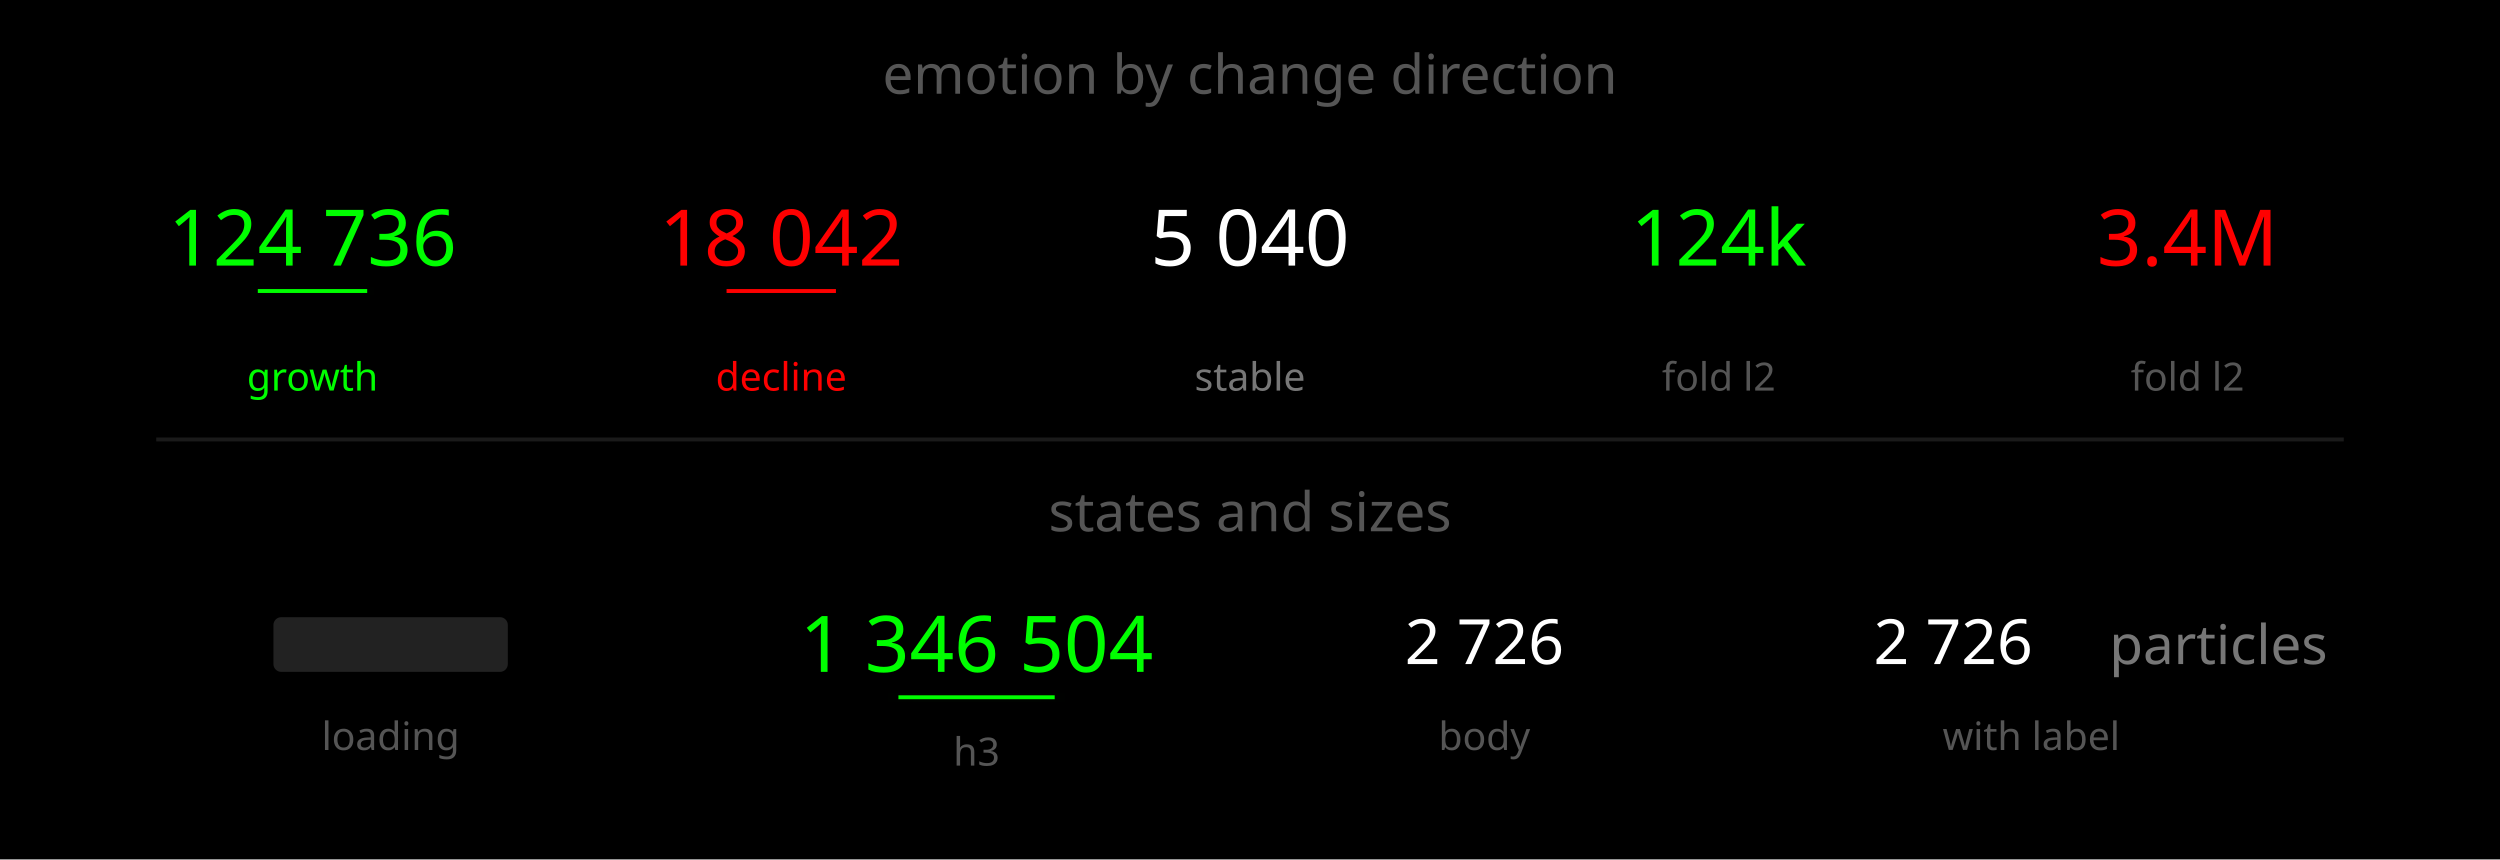
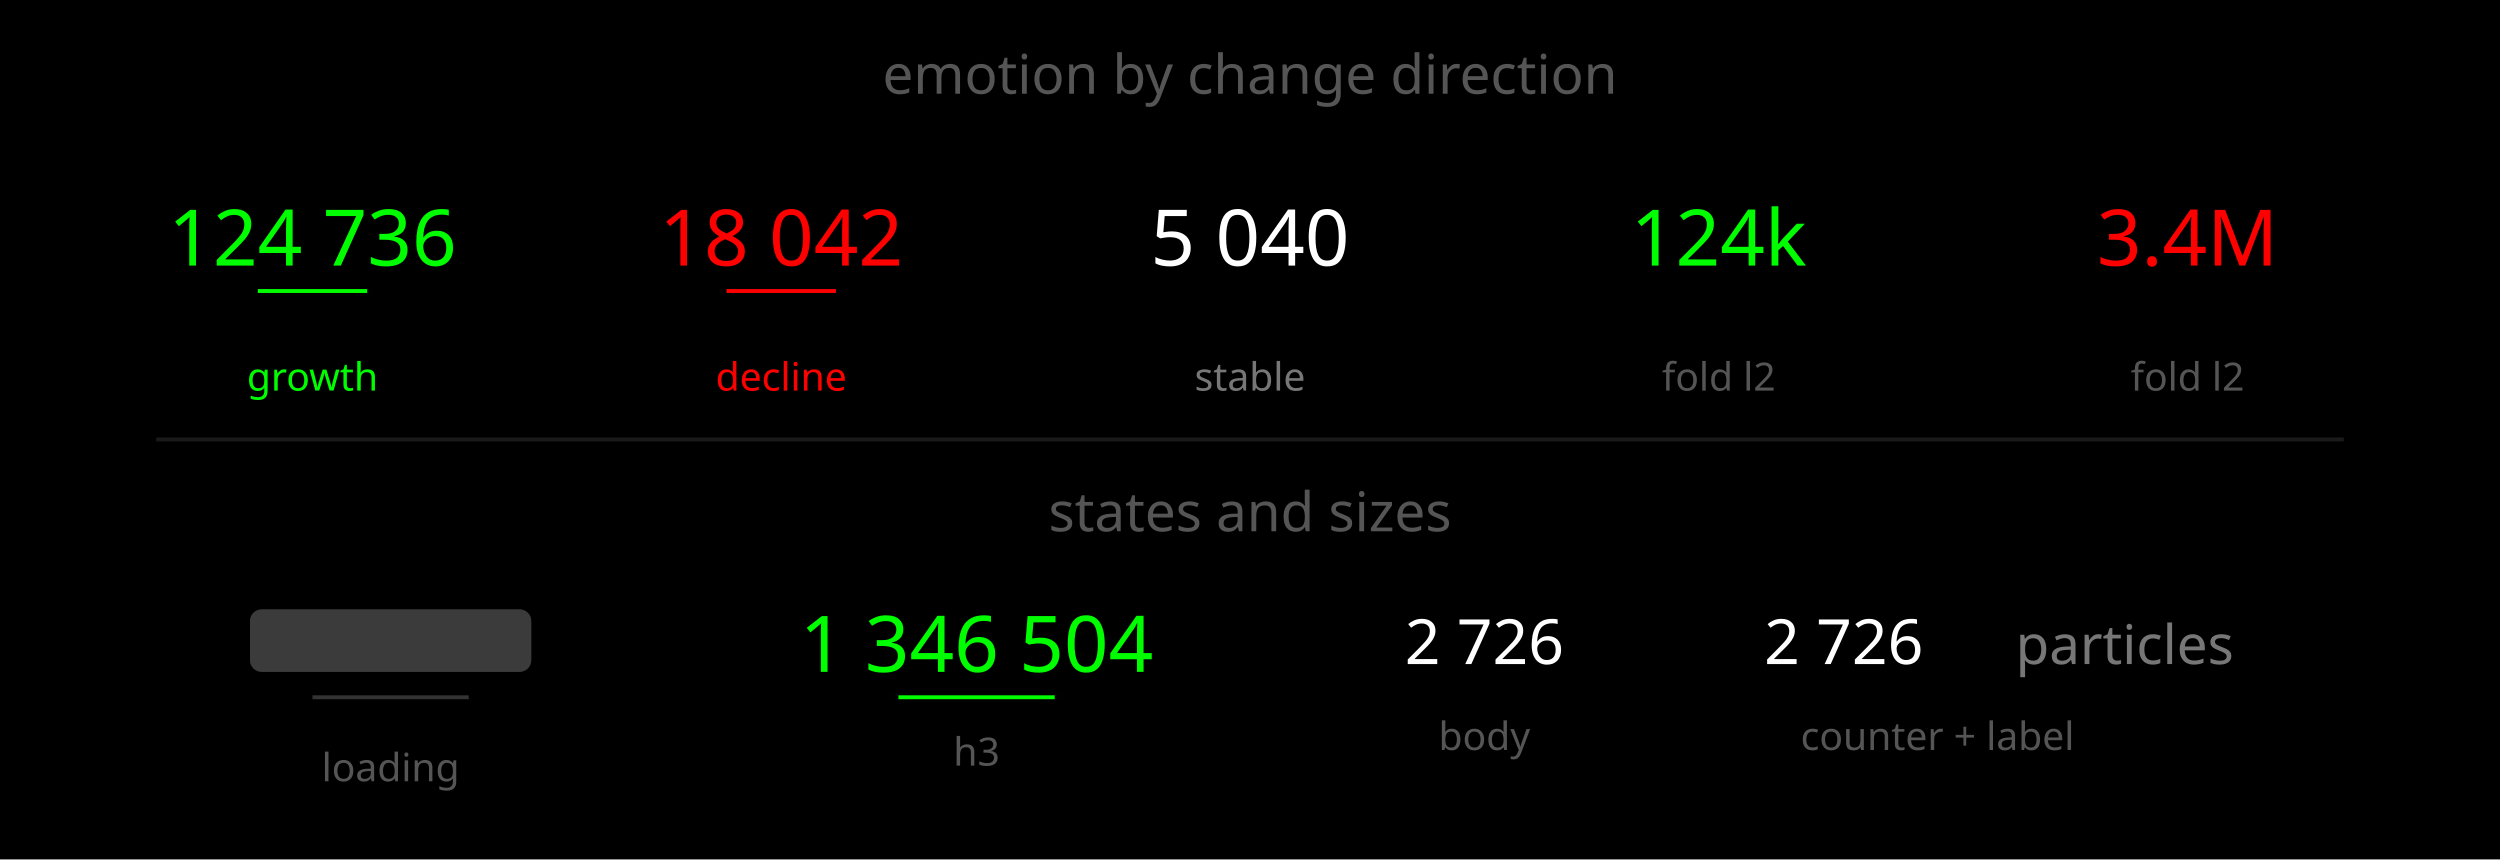
<svg xmlns="http://www.w3.org/2000/svg" viewBox="0 0 640 220" width="640" height="220">
  <defs>
    <filter id="gg" x="-10%" y="-50%" width="120%" height="200%">
      <feGaussianBlur stdDeviation="3" result="b" />
      <feFlood flood-color="#00fe00" flood-opacity="0.4" result="c" />
      <feComposite in="c" in2="b" operator="in" result="cb" />
      <feMerge>
        <feMergeNode in="cb" />
        <feMergeNode in="SourceGraphic" />
      </feMerge>
    </filter>
    <filter id="gr" x="-10%" y="-50%" width="120%" height="200%">
      <feGaussianBlur stdDeviation="3" result="b" />
      <feFlood flood-color="#ff0000" flood-opacity="0.4" result="c" />
      <feComposite in="c" in2="b" operator="in" result="cb" />
      <feMerge>
        <feMergeNode in="cb" />
        <feMergeNode in="SourceGraphic" />
      </feMerge>
    </filter>
    <filter id="gw" x="-10%" y="-50%" width="120%" height="200%">
      <feGaussianBlur stdDeviation="2" />
      <feMerge>
        <feMergeNode />
        <feMergeNode in="SourceGraphic" />
      </feMerge>
    </filter>
  </defs>
  <rect width="640" height="220" fill="#000" />
  <text x="320" y="24" font-family="Play, sans-serif" font-size="14" fill="#555" text-anchor="middle">emotion by change direction</text>
  <g transform="translate(36, 44)">
    <text x="44" y="24" font-family="Play, sans-serif" font-size="20" fill="#00fe00" text-anchor="middle" style="font-variant-numeric:tabular-nums">124 736</text>
    <rect x="30" y="30" width="28" height="1" fill="#00fe00" filter="url(#gg)" />
    <text x="44" y="56" font-family="Play, sans-serif" font-size="10" fill="#00fe00" text-anchor="middle">growth</text>
  </g>
  <g transform="translate(156, 44)">
    <text x="44" y="24" font-family="Play, sans-serif" font-size="20" fill="#ff0000" text-anchor="middle" style="font-variant-numeric:tabular-nums">18 042</text>
    <rect x="30" y="30" width="28" height="1" fill="#ff0000" filter="url(#gr)" />
    <text x="44" y="56" font-family="Play, sans-serif" font-size="10" fill="#ff0000" text-anchor="middle">decline</text>
  </g>
  <g transform="translate(276, 44)">
    <text x="44" y="24" font-family="Play, sans-serif" font-size="20" fill="#fff" text-anchor="middle" style="font-variant-numeric:tabular-nums">5 040</text>
    <text x="44" y="56" font-family="Play, sans-serif" font-size="10" fill="#777" text-anchor="middle">stable</text>
  </g>
  <g transform="translate(396, 44)">
    <text x="44" y="24" font-family="Play, sans-serif" font-size="20" fill="#00fe00" text-anchor="middle" style="font-variant-numeric:tabular-nums">124k</text>
    <text x="44" y="56" font-family="Play, sans-serif" font-size="10" fill="#555" text-anchor="middle">fold l2</text>
  </g>
  <g transform="translate(516, 44)">
    <text x="44" y="24" font-family="Play, sans-serif" font-size="20" fill="#ff0000" text-anchor="middle" style="font-variant-numeric:tabular-nums">3.4M</text>
    <text x="44" y="56" font-family="Play, sans-serif" font-size="10" fill="#555" text-anchor="middle">fold l2</text>
  </g>
  <rect x="40" y="112" width="560" height="1" fill="#1a1a1a" />
  <text x="320" y="136" font-family="Play, sans-serif" font-size="14" fill="#555" text-anchor="middle">states and sizes</text>
  <g transform="translate(60, 152)">
-     <rect x="10" y="6" width="60" height="14" rx="2" fill="#222" />
-     <text x="40" y="40" font-family="Play, sans-serif" font-size="10" fill="#555" text-anchor="middle">loading</text>
+     <rect x="4" y="4" width="72" height="16" rx="3" fill="#333" />
+     <rect x="4" y="4" width="72" height="16" rx="3" fill="#444" opacity="0.5" />
+     <rect x="20" y="26" width="40" height="1" fill="#333" />
+     <text x="40" y="48" font-family="Play, sans-serif" font-size="10" fill="#555" text-anchor="middle">loading</text>
  </g>
  <g transform="translate(200, 148)">
    <text x="50" y="24" font-family="Play, sans-serif" font-size="20" fill="#00fe00" text-anchor="middle" style="font-variant-numeric:tabular-nums">1 346 504</text>
    <rect x="30" y="30" width="40" height="1" fill="#00fe00" filter="url(#gg)" />
    <text x="50" y="48" font-family="Play, sans-serif" font-size="10" fill="#555" text-anchor="middle">h3</text>
  </g>
  <g transform="translate(340, 152)">
    <text x="40" y="18" font-family="Play, sans-serif" font-size="16" fill="#fff" text-anchor="middle" style="font-variant-numeric:tabular-nums">2 726</text>
    <text x="40" y="40" font-family="Play, sans-serif" font-size="10" fill="#555" text-anchor="middle">body</text>
  </g>
-   <g transform="translate(460, 152)">
-     <text x="40" y="18" font-family="Play, sans-serif" font-size="16" fill="#fff" text-anchor="middle" style="font-variant-numeric:tabular-nums">2 726</text>
-     <text x="80" y="18" font-family="Play, sans-serif" font-size="14" fill="#777">particles</text>
-     <text x="60" y="40" font-family="Play, sans-serif" font-size="10" fill="#555" text-anchor="middle">with label</text>
+   <g transform="translate(440, 152)">
+     <text x="32" y="18" font-family="Play, sans-serif" font-size="16" fill="#fff" text-anchor="middle" style="font-variant-numeric:tabular-nums">2 726</text>
+     <text x="76" y="18" font-family="Play, sans-serif" font-size="14" fill="#777">particles</text>
+     <text x="56" y="40" font-family="Play, sans-serif" font-size="10" fill="#555" text-anchor="middle">counter + label</text>
  </g>
</svg>
